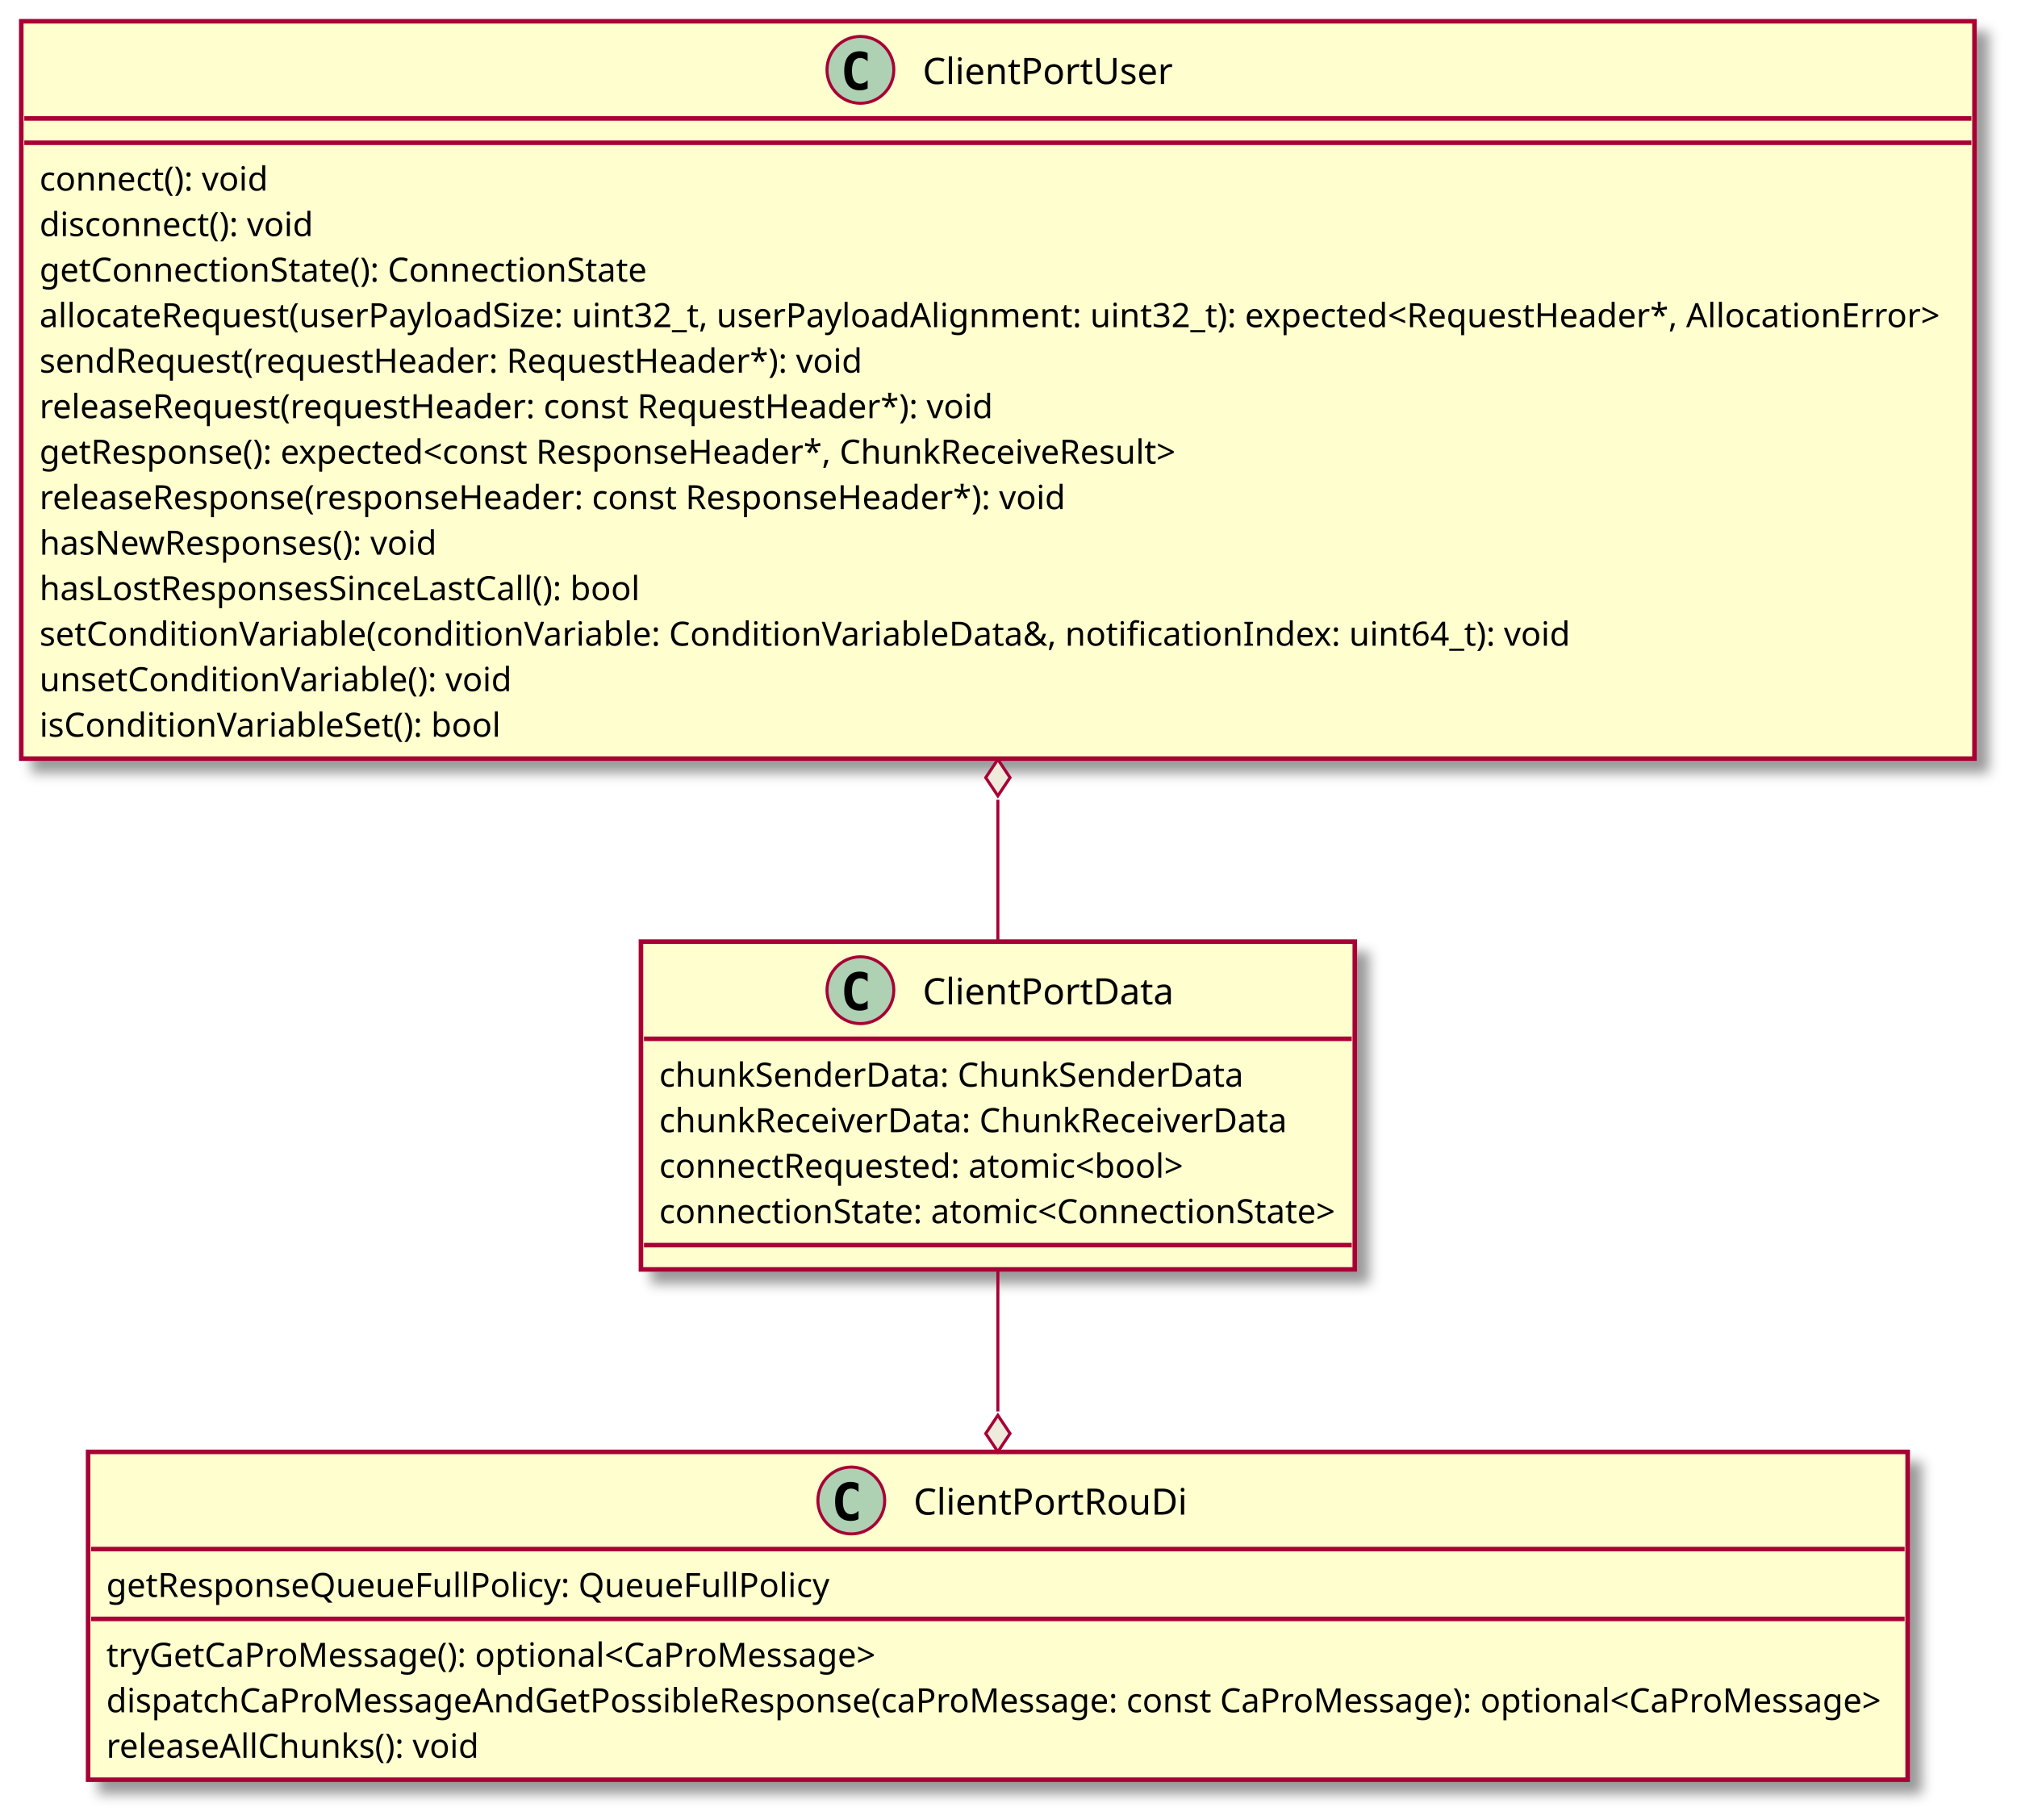
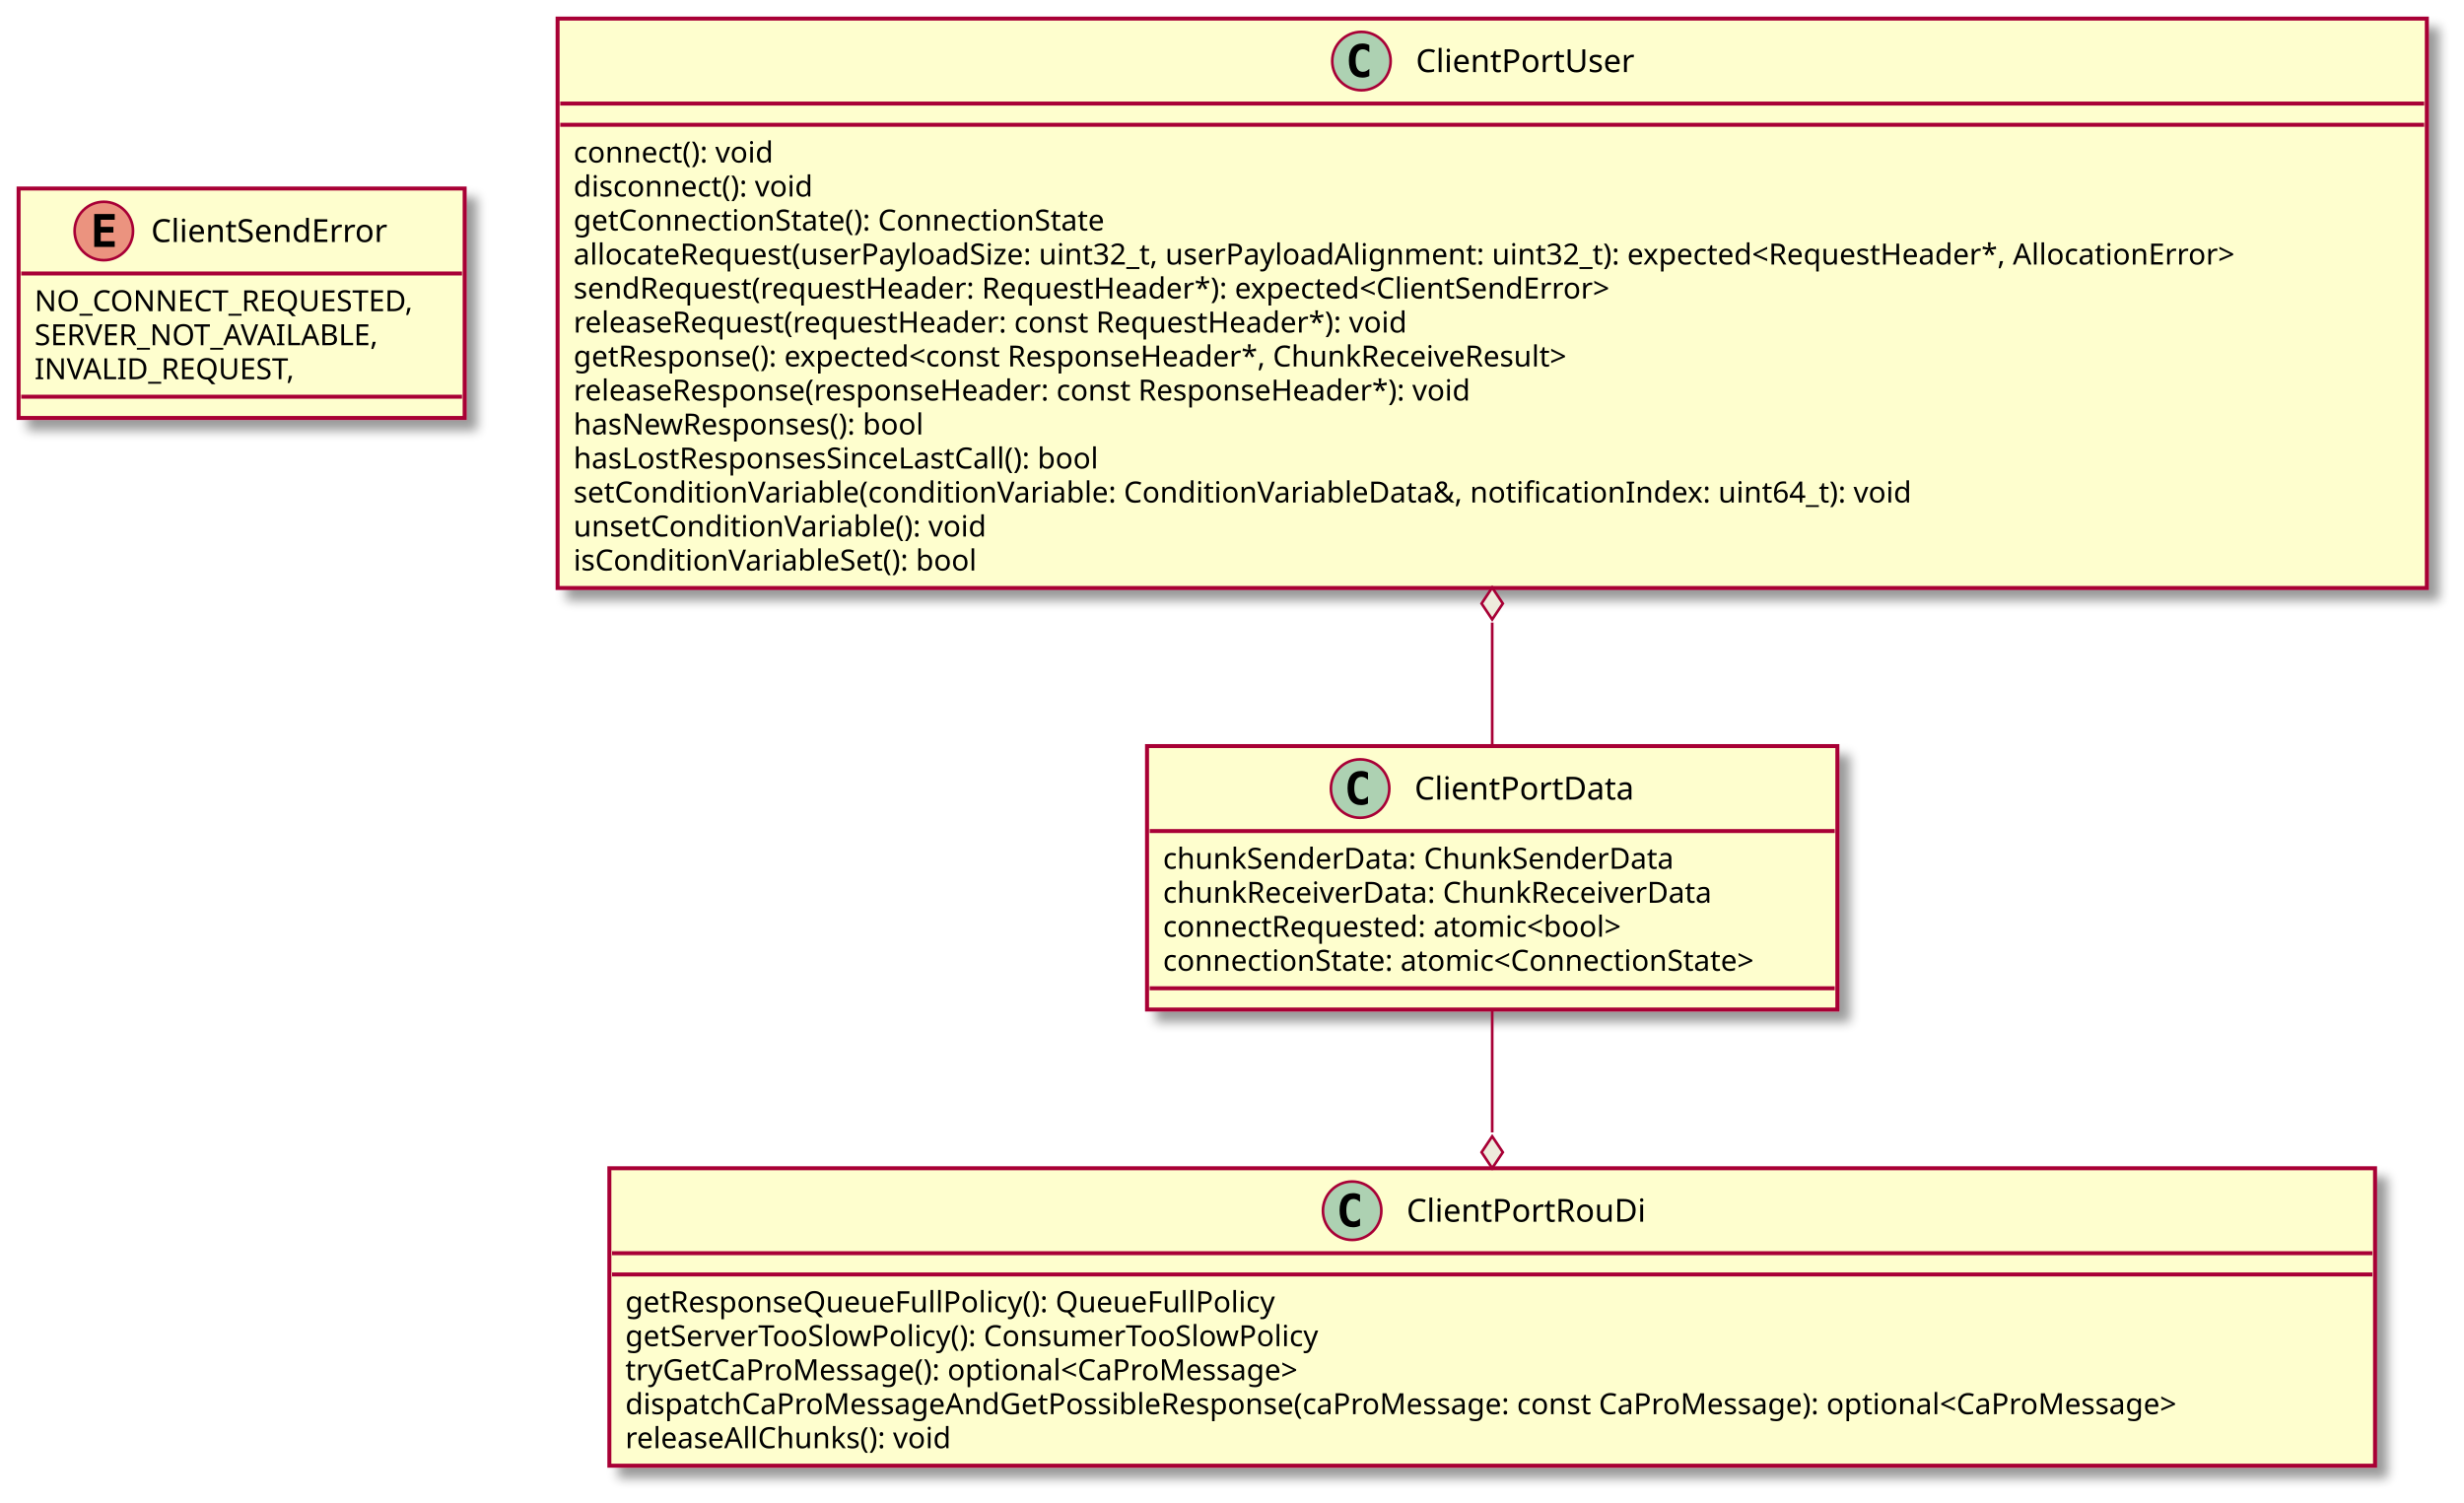
- <svg xmlns="http://www.w3.org/2000/svg" contentScriptType="application/ecmascript" contentStyleType="text/css" height="599px" preserveAspectRatio="none" style="width:664px;height:599px;background:#EEEBDC;" version="1.1" viewBox="0 0 664 599" width="664px" zoomAndPan="magnify">
+ <svg xmlns="http://www.w3.org/2000/svg" contentScriptType="application/ecmascript" contentStyleType="text/css" height="566px" preserveAspectRatio="none" style="width:928px;height:566px;background:#EEEBDC;" version="1.1" viewBox="0 0 928 566" width="928px" zoomAndPan="magnify">
  <defs>
-     <filter height="300%" id="f8visa5f764bc" width="300%" x="-1" y="-1">
+     <filter height="300%" id="fznr0t1o75wbu" width="300%" x="-1" y="-1">
      <feGaussianBlur result="blurOut" stdDeviation="2.0" />
      <feColorMatrix in="blurOut" result="blurOut2" type="matrix" values="0 0 0 0 0 0 0 0 0 0 0 0 0 0 0 0 0 0 .4 0" />
      <feOffset dx="4.0" dy="4.0" in="blurOut2" result="blurOut3" />
      <feBlend in="SourceGraphic" in2="blurOut3" mode="normal" />
    </filter>
  </defs>
  <g>
-     <rect codeLine="2" fill="#FEFECE" filter="url(#f8visa5f764bc)" height="107.928" id="ClientPortData" style="stroke:#A80036;stroke-width:1.5;" width="235" x="211" y="310" />
-     <ellipse cx="283.25" cy="326" fill="#ADD1B2" rx="11" ry="11" style="stroke:#A80036;stroke-width:1.0;" />
-     <path d="M283.047,332.734 Q280.562,332.734 279.234,331.094 Q277.922,329.422 277.922,326.312 Q277.922,323.188 279.234,321.531 Q280.562,319.875 283.047,319.875 Q283.766,319.875 284.422,320.031 Q285.062,320.188 285.625,320.484 L285.625,323.203 Q285.266,322.859 284.969,322.672 Q284.672,322.469 284.406,322.344 Q284.094,322.203 283.781,322.141 Q283.484,322.078 283.172,322.078 Q281.844,322.078 281.156,323.141 Q280.469,324.234 280.469,326.312 Q280.469,328.406 281.156,329.469 Q281.844,330.547 283.172,330.547 Q283.812,330.547 284.406,330.266 Q284.703,330.141 284.984,329.953 Q285.281,329.75 285.625,329.422 L285.625,332.141 Q285.047,332.438 284.406,332.594 Q283.781,332.734 283.047,332.734 Z " fill="#000000" />
-     <text fill="#000000" font-family="sans-serif" font-size="12" lengthAdjust="spacing" textLength="82" x="303.75" y="330.656">ClientPortData</text>
-     <line style="stroke:#A80036;stroke-width:1.5;" x1="212" x2="445" y1="342" y2="342" />
-     <text fill="#000000" font-family="sans-serif" font-size="11" lengthAdjust="spacing" textLength="194" x="217" y="357.759">chunkSenderData: ChunkSenderData</text>
-     <text fill="#000000" font-family="sans-serif" font-size="11" lengthAdjust="spacing" textLength="208" x="217" y="372.741">chunkReceiverData: ChunkReceiverData</text>
-     <text fill="#000000" font-family="sans-serif" font-size="11" lengthAdjust="spacing" textLength="173" x="217" y="387.723">connectRequested: atomic&lt;bool&gt;</text>
-     <text fill="#000000" font-family="sans-serif" font-size="11" lengthAdjust="spacing" textLength="223" x="217" y="402.705">connectionState: atomic&lt;ConnectionState&gt;</text>
-     <line style="stroke:#A80036;stroke-width:1.5;" x1="212" x2="445" y1="409.928" y2="409.928" />
-     <rect codeLine="9" fill="#FEFECE" filter="url(#f8visa5f764bc)" height="242.764" id="ClientPortUser" style="stroke:#A80036;stroke-width:1.5;" width="643" x="7" y="7" />
-     <ellipse cx="283.25" cy="23" fill="#ADD1B2" rx="11" ry="11" style="stroke:#A80036;stroke-width:1.0;" />
-     <path d="M283.047,29.734 Q280.562,29.734 279.234,28.094 Q277.922,26.422 277.922,23.312 Q277.922,20.188 279.234,18.531 Q280.562,16.875 283.047,16.875 Q283.766,16.875 284.422,17.031 Q285.062,17.188 285.625,17.484 L285.625,20.203 Q285.266,19.859 284.969,19.672 Q284.672,19.469 284.406,19.344 Q284.094,19.203 283.781,19.141 Q283.484,19.078 283.172,19.078 Q281.844,19.078 281.156,20.141 Q280.469,21.234 280.469,23.312 Q280.469,25.406 281.156,26.469 Q281.844,27.547 283.172,27.547 Q283.812,27.547 284.406,27.266 Q284.703,27.141 284.984,26.953 Q285.281,26.75 285.625,26.422 L285.625,29.141 Q285.047,29.438 284.406,29.594 Q283.781,29.734 283.047,29.734 Z " fill="#000000" />
-     <text fill="#000000" font-family="sans-serif" font-size="12" lengthAdjust="spacing" textLength="82" x="303.75" y="27.656">ClientPortUser</text>
-     <line style="stroke:#A80036;stroke-width:1.5;" x1="8" x2="649" y1="39" y2="39" />
-     <line style="stroke:#A80036;stroke-width:1.5;" x1="8" x2="649" y1="47" y2="47" />
-     <text fill="#000000" font-family="sans-serif" font-size="11" lengthAdjust="spacing" textLength="76" x="13" y="62.759">connect(): void</text>
-     <text fill="#000000" font-family="sans-serif" font-size="11" lengthAdjust="spacing" textLength="91" x="13" y="77.741">disconnect(): void</text>
-     <text fill="#000000" font-family="sans-serif" font-size="11" lengthAdjust="spacing" textLength="201" x="13" y="92.723">getConnectionState(): ConnectionState</text>
-     <text fill="#000000" font-family="sans-serif" font-size="11" lengthAdjust="spacing" textLength="631" x="13" y="107.705">allocateRequest(userPayloadSize: uint32_t, userPayloadAlignment: uint32_t): expected&lt;RequestHeader*, AllocationError&gt;</text>
-     <text fill="#000000" font-family="sans-serif" font-size="11" lengthAdjust="spacing" textLength="272" x="13" y="122.686">sendRequest(requestHeader: RequestHeader*): void</text>
-     <text fill="#000000" font-family="sans-serif" font-size="11" lengthAdjust="spacing" textLength="315" x="13" y="137.668">releaseRequest(requestHeader: const RequestHeader*): void</text>
-     <text fill="#000000" font-family="sans-serif" font-size="11" lengthAdjust="spacing" textLength="374" x="13" y="152.65">getResponse(): expected&lt;const ResponseHeader*, ChunkReceiveResult&gt;</text>
-     <text fill="#000000" font-family="sans-serif" font-size="11" lengthAdjust="spacing" textLength="339" x="13" y="167.632">releaseResponse(responseHeader: const ResponseHeader*): void</text>
-     <text fill="#000000" font-family="sans-serif" font-size="11" lengthAdjust="spacing" textLength="131" x="13" y="182.614">hasNewResponses(): void</text>
-     <text fill="#000000" font-family="sans-serif" font-size="11" lengthAdjust="spacing" textLength="198" x="13" y="197.596">hasLostResponsesSinceLastCall(): bool</text>
-     <text fill="#000000" font-family="sans-serif" font-size="11" lengthAdjust="spacing" textLength="515" x="13" y="212.578">setConditionVariable(conditionVariable: ConditionVariableData&amp;, notificationIndex: uint64_t): void</text>
-     <text fill="#000000" font-family="sans-serif" font-size="11" lengthAdjust="spacing" textLength="159" x="13" y="227.56">unsetConditionVariable(): void</text>
-     <text fill="#000000" font-family="sans-serif" font-size="11" lengthAdjust="spacing" textLength="155" x="13" y="242.542">isConditionVariableSet(): bool</text>
-     <rect codeLine="25" fill="#FEFECE" filter="url(#f8visa5f764bc)" height="107.928" id="ClientPortRouDi" style="stroke:#A80036;stroke-width:1.5;" width="599" x="29" y="478" />
-     <ellipse cx="280.25" cy="494" fill="#ADD1B2" rx="11" ry="11" style="stroke:#A80036;stroke-width:1.0;" />
-     <path d="M280.047,500.734 Q277.562,500.734 276.234,499.094 Q274.922,497.422 274.922,494.312 Q274.922,491.188 276.234,489.531 Q277.562,487.875 280.047,487.875 Q280.766,487.875 281.422,488.031 Q282.062,488.188 282.625,488.484 L282.625,491.203 Q282.266,490.859 281.969,490.672 Q281.672,490.469 281.406,490.344 Q281.094,490.203 280.781,490.141 Q280.484,490.078 280.172,490.078 Q278.844,490.078 278.156,491.141 Q277.469,492.234 277.469,494.312 Q277.469,496.406 278.156,497.469 Q278.844,498.547 280.172,498.547 Q280.812,498.547 281.406,498.266 Q281.703,498.141 281.984,497.953 Q282.281,497.75 282.625,497.422 L282.625,500.141 Q282.047,500.438 281.406,500.594 Q280.781,500.734 280.047,500.734 Z " fill="#000000" />
-     <text fill="#000000" font-family="sans-serif" font-size="12" lengthAdjust="spacing" textLength="88" x="300.75" y="498.656">ClientPortRouDi</text>
-     <line style="stroke:#A80036;stroke-width:1.5;" x1="30" x2="627" y1="510" y2="510" />
-     <text fill="#000000" font-family="sans-serif" font-size="11" lengthAdjust="spacing" textLength="243" x="35" y="525.759">getResponseQueueFullPolicy: QueueFullPolicy</text>
-     <line style="stroke:#A80036;stroke-width:1.5;" x1="30" x2="627" y1="532.982" y2="532.982" />
-     <text fill="#000000" font-family="sans-serif" font-size="11" lengthAdjust="spacing" textLength="255" x="35" y="548.741">tryGetCaProMessage(): optional&lt;CaProMessage&gt;</text>
-     <text fill="#000000" font-family="sans-serif" font-size="11" lengthAdjust="spacing" textLength="587" x="35" y="563.723">dispatchCaProMessageAndGetPossibleResponse(caProMessage: const CaProMessage): optional&lt;CaProMessage&gt;</text>
-     <text fill="#000000" font-family="sans-serif" font-size="11" lengthAdjust="spacing" textLength="124" x="35" y="578.705">releaseAllChunks(): void</text>
-     <path codeLine="32" d="M328.5,263.3 C328.5,279.78 328.5,295.8 328.5,310 " fill="none" id="ClientPortUser-backto-ClientPortData" style="stroke:#A80036;stroke-width:1.0;" />
-     <polygon fill="#EEEBDC" points="328.5,250.01,324.5,256.01,328.5,262.01,332.5,256.01,328.5,250.01" style="stroke:#A80036;stroke-width:1.0;" />
-     <path codeLine="33" d="M328.5,418.44 C328.5,433.17 328.5,449.34 328.5,464.7 " fill="none" id="ClientPortData-to-ClientPortRouDi" style="stroke:#A80036;stroke-width:1.0;" />
-     <polygon fill="#EEEBDC" points="328.5,477.95,332.5,471.95,328.5,465.95,324.5,471.95,328.5,477.95" style="stroke:#A80036;stroke-width:1.0;" />
+     <rect codeLine="2" fill="#FEFECE" filter="url(#fznr0t1o75wbu)" height="86.414" id="ClientSendError" style="stroke:#A80036;stroke-width:1.5;" width="168" x="7" y="71" />
+     <ellipse cx="39.1" cy="87" fill="#EB937F" rx="11" ry="11" style="stroke:#A80036;stroke-width:1.0;" />
+     <path d="M43.209,93 L35.491,93 L35.491,80.609 L43.209,80.609 L43.209,82.766 L37.944,82.766 L37.944,85.438 L42.709,85.438 L42.709,87.594 L37.944,87.594 L37.944,90.844 L43.209,90.844 L43.209,93 Z " fill="#000000" />
+     <text fill="#000000" font-family="sans-serif" font-size="12" lengthAdjust="spacing" textLength="98" x="56.9" y="91.154">ClientSendError</text>
+     <line style="stroke:#A80036;stroke-width:1.5;" x1="8" x2="174" y1="103" y2="103" />
+     <text fill="#000000" font-family="sans-serif" font-size="11" lengthAdjust="spacing" textLength="156" x="13" y="117.21">NO_CONNECT_REQUESTED,</text>
+     <text fill="#000000" font-family="sans-serif" font-size="11" lengthAdjust="spacing" textLength="141" x="13" y="130.015">SERVER_NOT_AVAILABLE,</text>
+     <text fill="#000000" font-family="sans-serif" font-size="11" lengthAdjust="spacing" textLength="105" x="13" y="142.82">INVALID_REQUEST,</text>
+     <line style="stroke:#A80036;stroke-width:1.5;" x1="8" x2="174" y1="149.414" y2="149.414" />
+     <rect codeLine="8" fill="#FEFECE" filter="url(#fznr0t1o75wbu)" height="99.219" id="ClientPortData" style="stroke:#A80036;stroke-width:1.5;" width="260" x="432" y="281" />
+     <ellipse cx="512.25" cy="297" fill="#ADD1B2" rx="11" ry="11" style="stroke:#A80036;stroke-width:1.0;" />
+     <path d="M515.219,302.641 Q514.641,302.938 514,303.078 Q513.359,303.234 512.656,303.234 Q510.156,303.234 508.828,301.594 Q507.516,299.938 507.516,296.812 Q507.516,293.688 508.828,292.031 Q510.156,290.375 512.656,290.375 Q513.359,290.375 514,290.531 Q514.656,290.688 515.219,290.984 L515.219,293.703 Q514.594,293.125 514,292.859 Q513.406,292.578 512.781,292.578 Q511.438,292.578 510.75,293.656 Q510.062,294.719 510.062,296.812 Q510.062,298.906 510.75,299.984 Q511.438,301.047 512.781,301.047 Q513.406,301.047 514,300.781 Q514.594,300.5 515.219,299.922 L515.219,302.641 Z " fill="#000000" />
+     <text fill="#000000" font-family="sans-serif" font-size="12" lengthAdjust="spacing" textLength="91" x="532.75" y="301.154">ClientPortData</text>
+     <line style="stroke:#A80036;stroke-width:1.5;" x1="433" x2="691" y1="313" y2="313" />
+     <text fill="#000000" font-family="sans-serif" font-size="11" lengthAdjust="spacing" textLength="210" x="438" y="327.21">chunkSenderData: ChunkSenderData</text>
+     <text fill="#000000" font-family="sans-serif" font-size="11" lengthAdjust="spacing" textLength="224" x="438" y="340.015">chunkReceiverData: ChunkReceiverData</text>
+     <text fill="#000000" font-family="sans-serif" font-size="11" lengthAdjust="spacing" textLength="192" x="438" y="352.82">connectRequested: atomic&lt;bool&gt;</text>
+     <text fill="#000000" font-family="sans-serif" font-size="11" lengthAdjust="spacing" textLength="248" x="438" y="365.625">connectionState: atomic&lt;ConnectionState&gt;</text>
+     <line style="stroke:#A80036;stroke-width:1.5;" x1="433" x2="691" y1="372.219" y2="372.219" />
+     <rect codeLine="15" fill="#FEFECE" filter="url(#fznr0t1o75wbu)" height="214.461" id="ClientPortUser" style="stroke:#A80036;stroke-width:1.5;" width="704" x="210" y="7" />
+     <ellipse cx="512.75" cy="23" fill="#ADD1B2" rx="11" ry="11" style="stroke:#A80036;stroke-width:1.0;" />
+     <path d="M515.719,28.641 Q515.141,28.938 514.5,29.078 Q513.859,29.234 513.156,29.234 Q510.656,29.234 509.328,27.594 Q508.016,25.938 508.016,22.812 Q508.016,19.688 509.328,18.031 Q510.656,16.375 513.156,16.375 Q513.859,16.375 514.5,16.531 Q515.156,16.688 515.719,16.984 L515.719,19.703 Q515.094,19.125 514.5,18.859 Q513.906,18.578 513.281,18.578 Q511.938,18.578 511.25,19.656 Q510.562,20.719 510.562,22.812 Q510.562,24.906 511.25,25.984 Q511.938,27.047 513.281,27.047 Q513.906,27.047 514.5,26.781 Q515.094,26.5 515.719,25.922 L515.719,28.641 Z " fill="#000000" />
+     <text fill="#000000" font-family="sans-serif" font-size="12" lengthAdjust="spacing" textLength="90" x="533.25" y="27.154">ClientPortUser</text>
+     <line style="stroke:#A80036;stroke-width:1.5;" x1="211" x2="913" y1="39" y2="39" />
+     <line style="stroke:#A80036;stroke-width:1.5;" x1="211" x2="913" y1="47" y2="47" />
+     <text fill="#000000" font-family="sans-serif" font-size="11" lengthAdjust="spacing" textLength="83" x="216" y="61.21">connect(): void</text>
+     <text fill="#000000" font-family="sans-serif" font-size="11" lengthAdjust="spacing" textLength="100" x="216" y="74.015">disconnect(): void</text>
+     <text fill="#000000" font-family="sans-serif" font-size="11" lengthAdjust="spacing" textLength="220" x="216" y="86.82">getConnectionState(): ConnectionState</text>
+     <text fill="#000000" font-family="sans-serif" font-size="11" lengthAdjust="spacing" textLength="692" x="216" y="99.624">allocateRequest(userPayloadSize: uint32_t, userPayloadAlignment: uint32_t): expected&lt;RequestHeader*, AllocationError&gt;</text>
+     <text fill="#000000" font-family="sans-serif" font-size="11" lengthAdjust="spacing" textLength="435" x="216" y="112.429">sendRequest(requestHeader: RequestHeader*): expected&lt;ClientSendError&gt;</text>
+     <text fill="#000000" font-family="sans-serif" font-size="11" lengthAdjust="spacing" textLength="349" x="216" y="125.234">releaseRequest(requestHeader: const RequestHeader*): void</text>
+     <text fill="#000000" font-family="sans-serif" font-size="11" lengthAdjust="spacing" textLength="418" x="216" y="138.039">getResponse(): expected&lt;const ResponseHeader*, ChunkReceiveResult&gt;</text>
+     <text fill="#000000" font-family="sans-serif" font-size="11" lengthAdjust="spacing" textLength="379" x="216" y="150.843">releaseResponse(responseHeader: const ResponseHeader*): void</text>
+     <text fill="#000000" font-family="sans-serif" font-size="11" lengthAdjust="spacing" textLength="148" x="216" y="163.648">hasNewResponses(): bool</text>
+     <text fill="#000000" font-family="sans-serif" font-size="11" lengthAdjust="spacing" textLength="224" x="216" y="176.453">hasLostResponsesSinceLastCall(): bool</text>
+     <text fill="#000000" font-family="sans-serif" font-size="11" lengthAdjust="spacing" textLength="549" x="216" y="189.257">setConditionVariable(conditionVariable: ConditionVariableData&amp;, notificationIndex: uint64_t): void</text>
+     <text fill="#000000" font-family="sans-serif" font-size="11" lengthAdjust="spacing" textLength="170" x="216" y="202.062">unsetConditionVariable(): void</text>
+     <text fill="#000000" font-family="sans-serif" font-size="11" lengthAdjust="spacing" textLength="168" x="216" y="214.867">isConditionVariableSet(): bool</text>
+     <rect codeLine="31" fill="#FEFECE" filter="url(#fznr0t1o75wbu)" height="112.023" id="ClientPortRouDi" style="stroke:#A80036;stroke-width:1.5;" width="665" x="229.5" y="440" />
+     <ellipse cx="509.25" cy="456" fill="#ADD1B2" rx="11" ry="11" style="stroke:#A80036;stroke-width:1.0;" />
+     <path d="M512.219,461.641 Q511.641,461.938 511,462.078 Q510.359,462.234 509.656,462.234 Q507.156,462.234 505.828,460.594 Q504.516,458.938 504.516,455.812 Q504.516,452.688 505.828,451.031 Q507.156,449.375 509.656,449.375 Q510.359,449.375 511,449.531 Q511.656,449.688 512.219,449.984 L512.219,452.703 Q511.594,452.125 511,451.859 Q510.406,451.578 509.781,451.578 Q508.438,451.578 507.75,452.656 Q507.062,453.719 507.062,455.812 Q507.062,457.906 507.75,458.984 Q508.438,460.047 509.781,460.047 Q510.406,460.047 511,459.781 Q511.594,459.5 512.219,458.922 L512.219,461.641 Z " fill="#000000" />
+     <text fill="#000000" font-family="sans-serif" font-size="12" lengthAdjust="spacing" textLength="97" x="529.75" y="460.154">ClientPortRouDi</text>
+     <line style="stroke:#A80036;stroke-width:1.5;" x1="230.5" x2="893.5" y1="472" y2="472" />
+     <line style="stroke:#A80036;stroke-width:1.5;" x1="230.5" x2="893.5" y1="480" y2="480" />
+     <text fill="#000000" font-family="sans-serif" font-size="11" lengthAdjust="spacing" textLength="266" x="235.5" y="494.21">getResponseQueueFullPolicy(): QueueFullPolicy</text>
+     <text fill="#000000" font-family="sans-serif" font-size="11" lengthAdjust="spacing" textLength="291" x="235.5" y="507.015">getServerTooSlowPolicy(): ConsumerTooSlowPolicy</text>
+     <text fill="#000000" font-family="sans-serif" font-size="11" lengthAdjust="spacing" textLength="284" x="235.5" y="519.82">tryGetCaProMessage(): optional&lt;CaProMessage&gt;</text>
+     <text fill="#000000" font-family="sans-serif" font-size="11" lengthAdjust="spacing" textLength="653" x="235.5" y="532.625">dispatchCaProMessageAndGetPossibleResponse(caProMessage: const CaProMessage): optional&lt;CaProMessage&gt;</text>
+     <text fill="#000000" font-family="sans-serif" font-size="11" lengthAdjust="spacing" textLength="137" x="235.5" y="545.429">releaseAllChunks(): void</text>
+     <path codeLine="39" d="M562,234.48 C562,250.85 562,266.83 562,280.87 " fill="none" id="ClientPortUser-backto-ClientPortData" style="stroke:#A80036;stroke-width:1.0;" />
+     <polygon fill="#EEEBDC" points="562,221.31,558,227.31,562,233.31,566,227.31,562,221.31" style="stroke:#A80036;stroke-width:1.0;" />
+     <path codeLine="40" d="M562,380.11 C562,394.67 562,410.92 562,426.51 " fill="none" id="ClientPortData-to-ClientPortRouDi" style="stroke:#A80036;stroke-width:1.0;" />
+     <polygon fill="#EEEBDC" points="562,439.98,566,433.98,562,427.98,558,433.98,562,439.98" style="stroke:#A80036;stroke-width:1.0;" />
  </g>
</svg>
